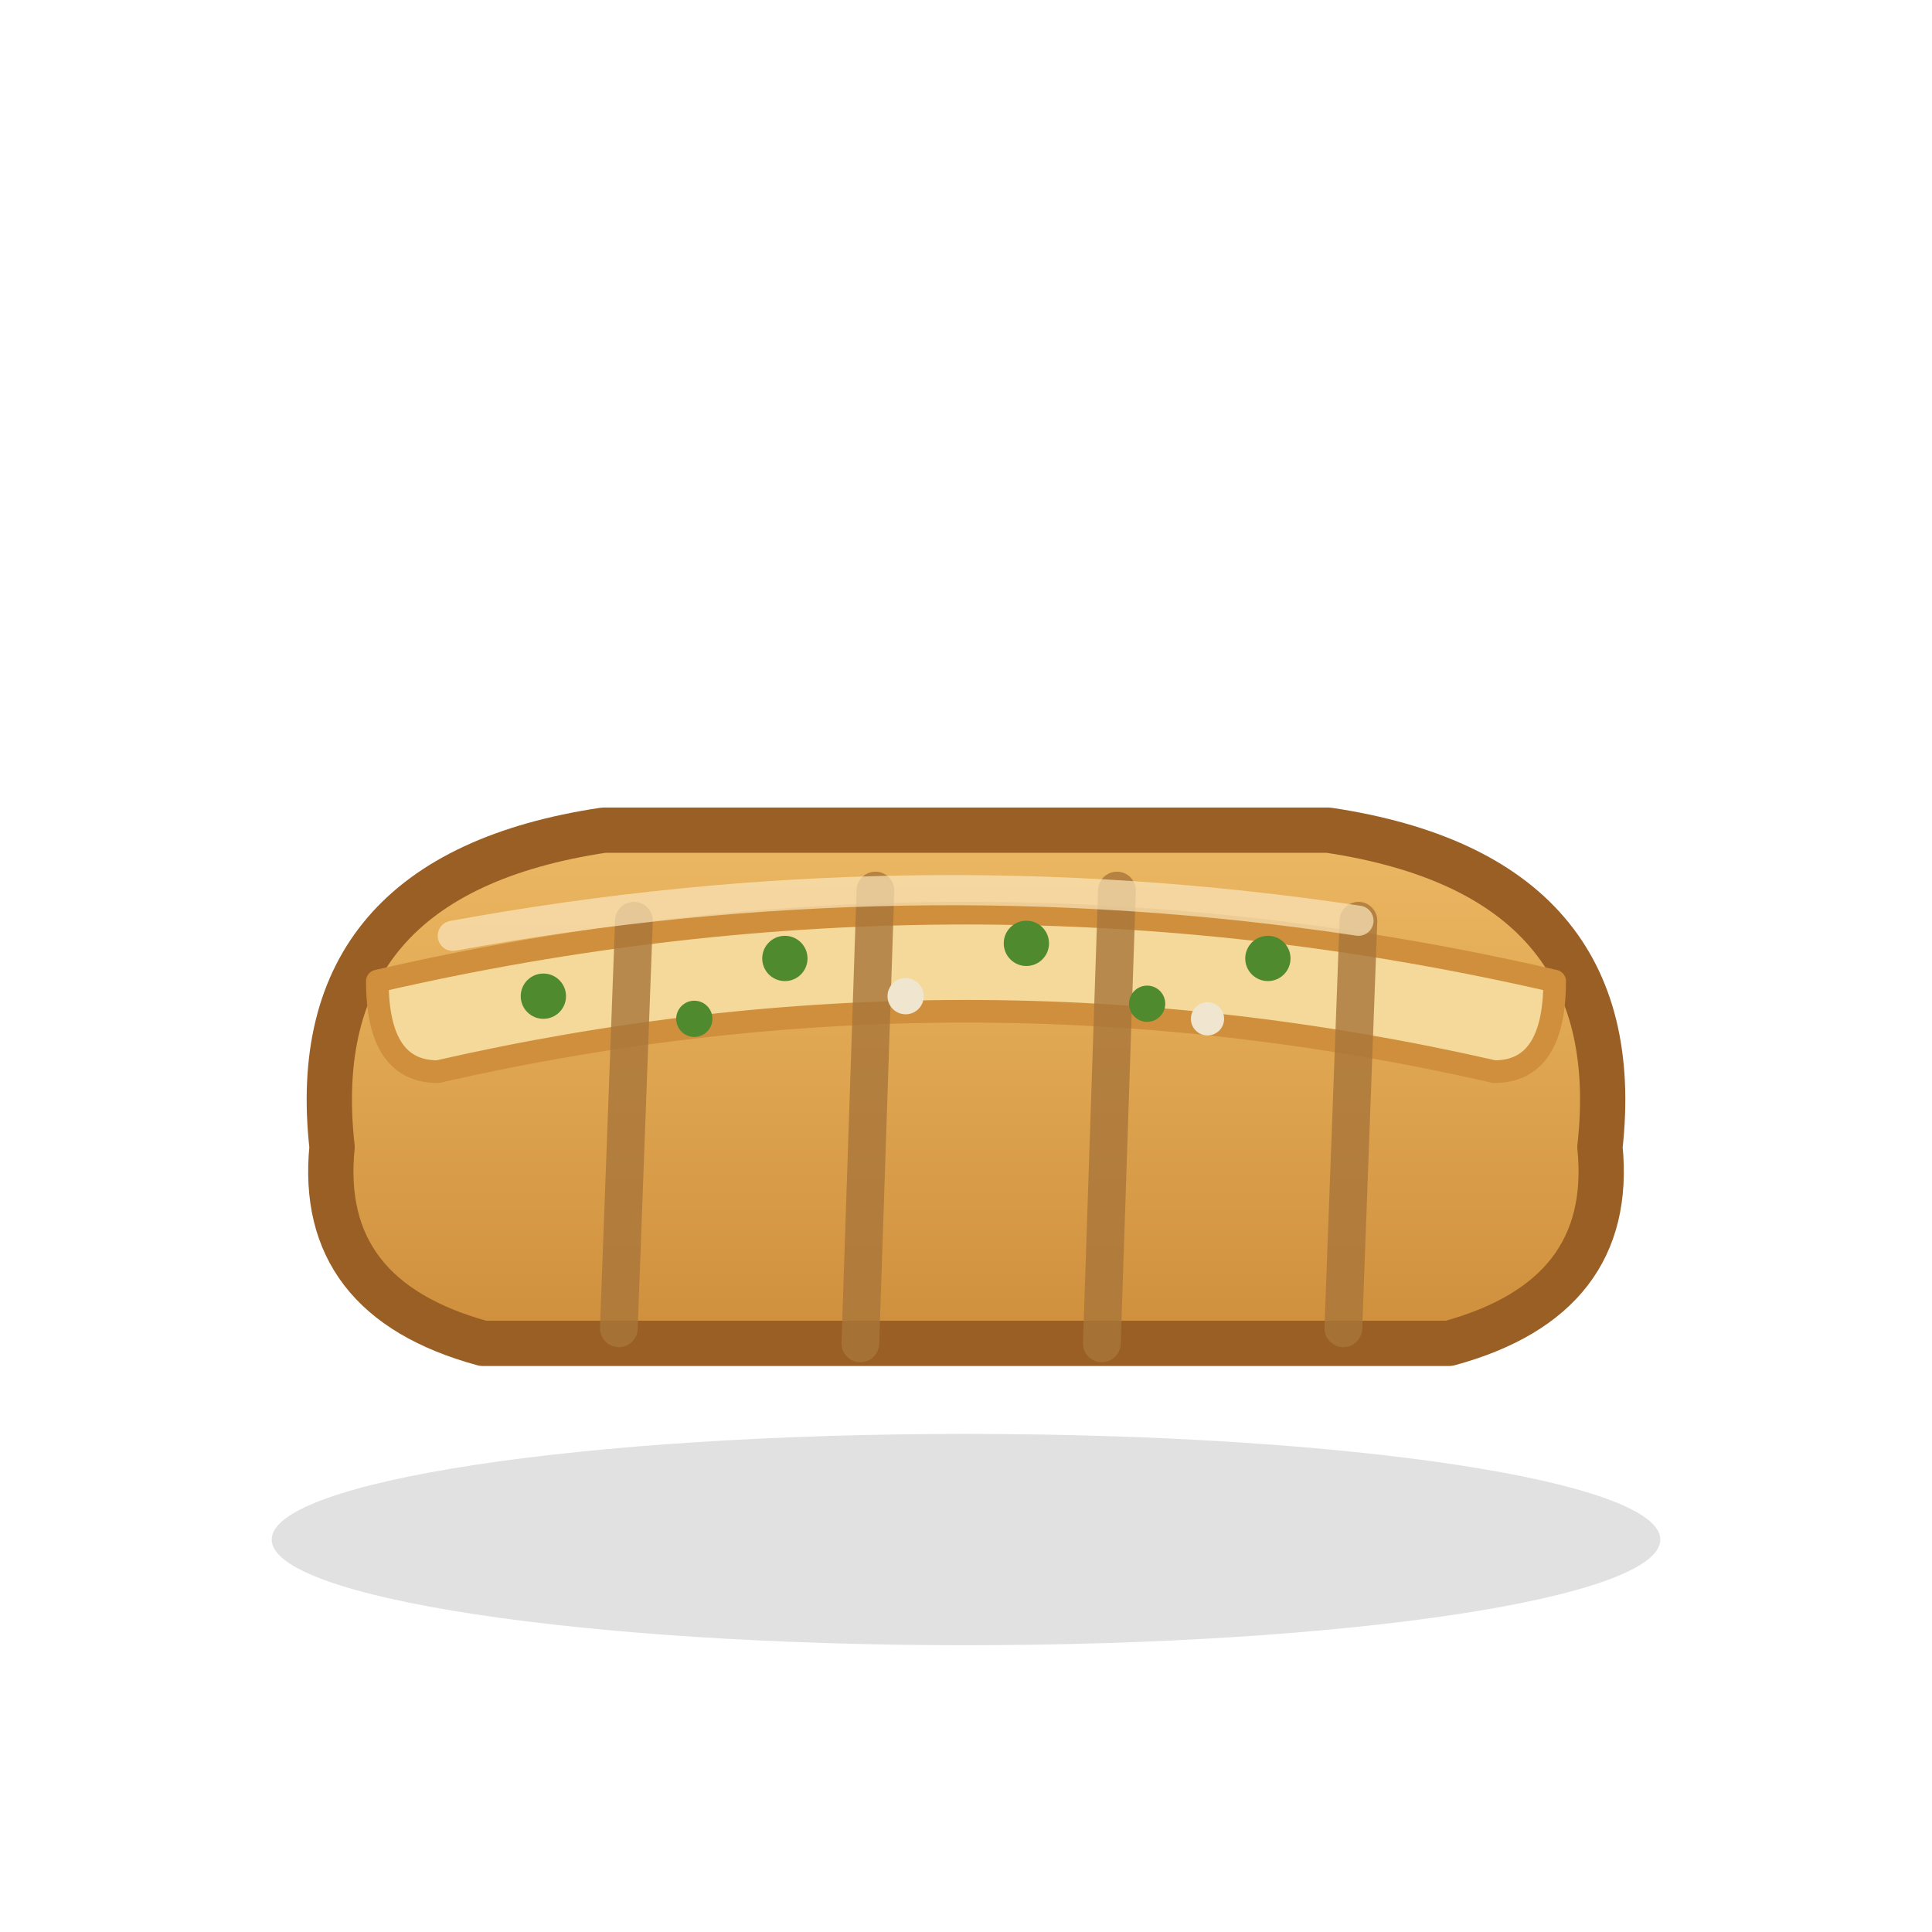
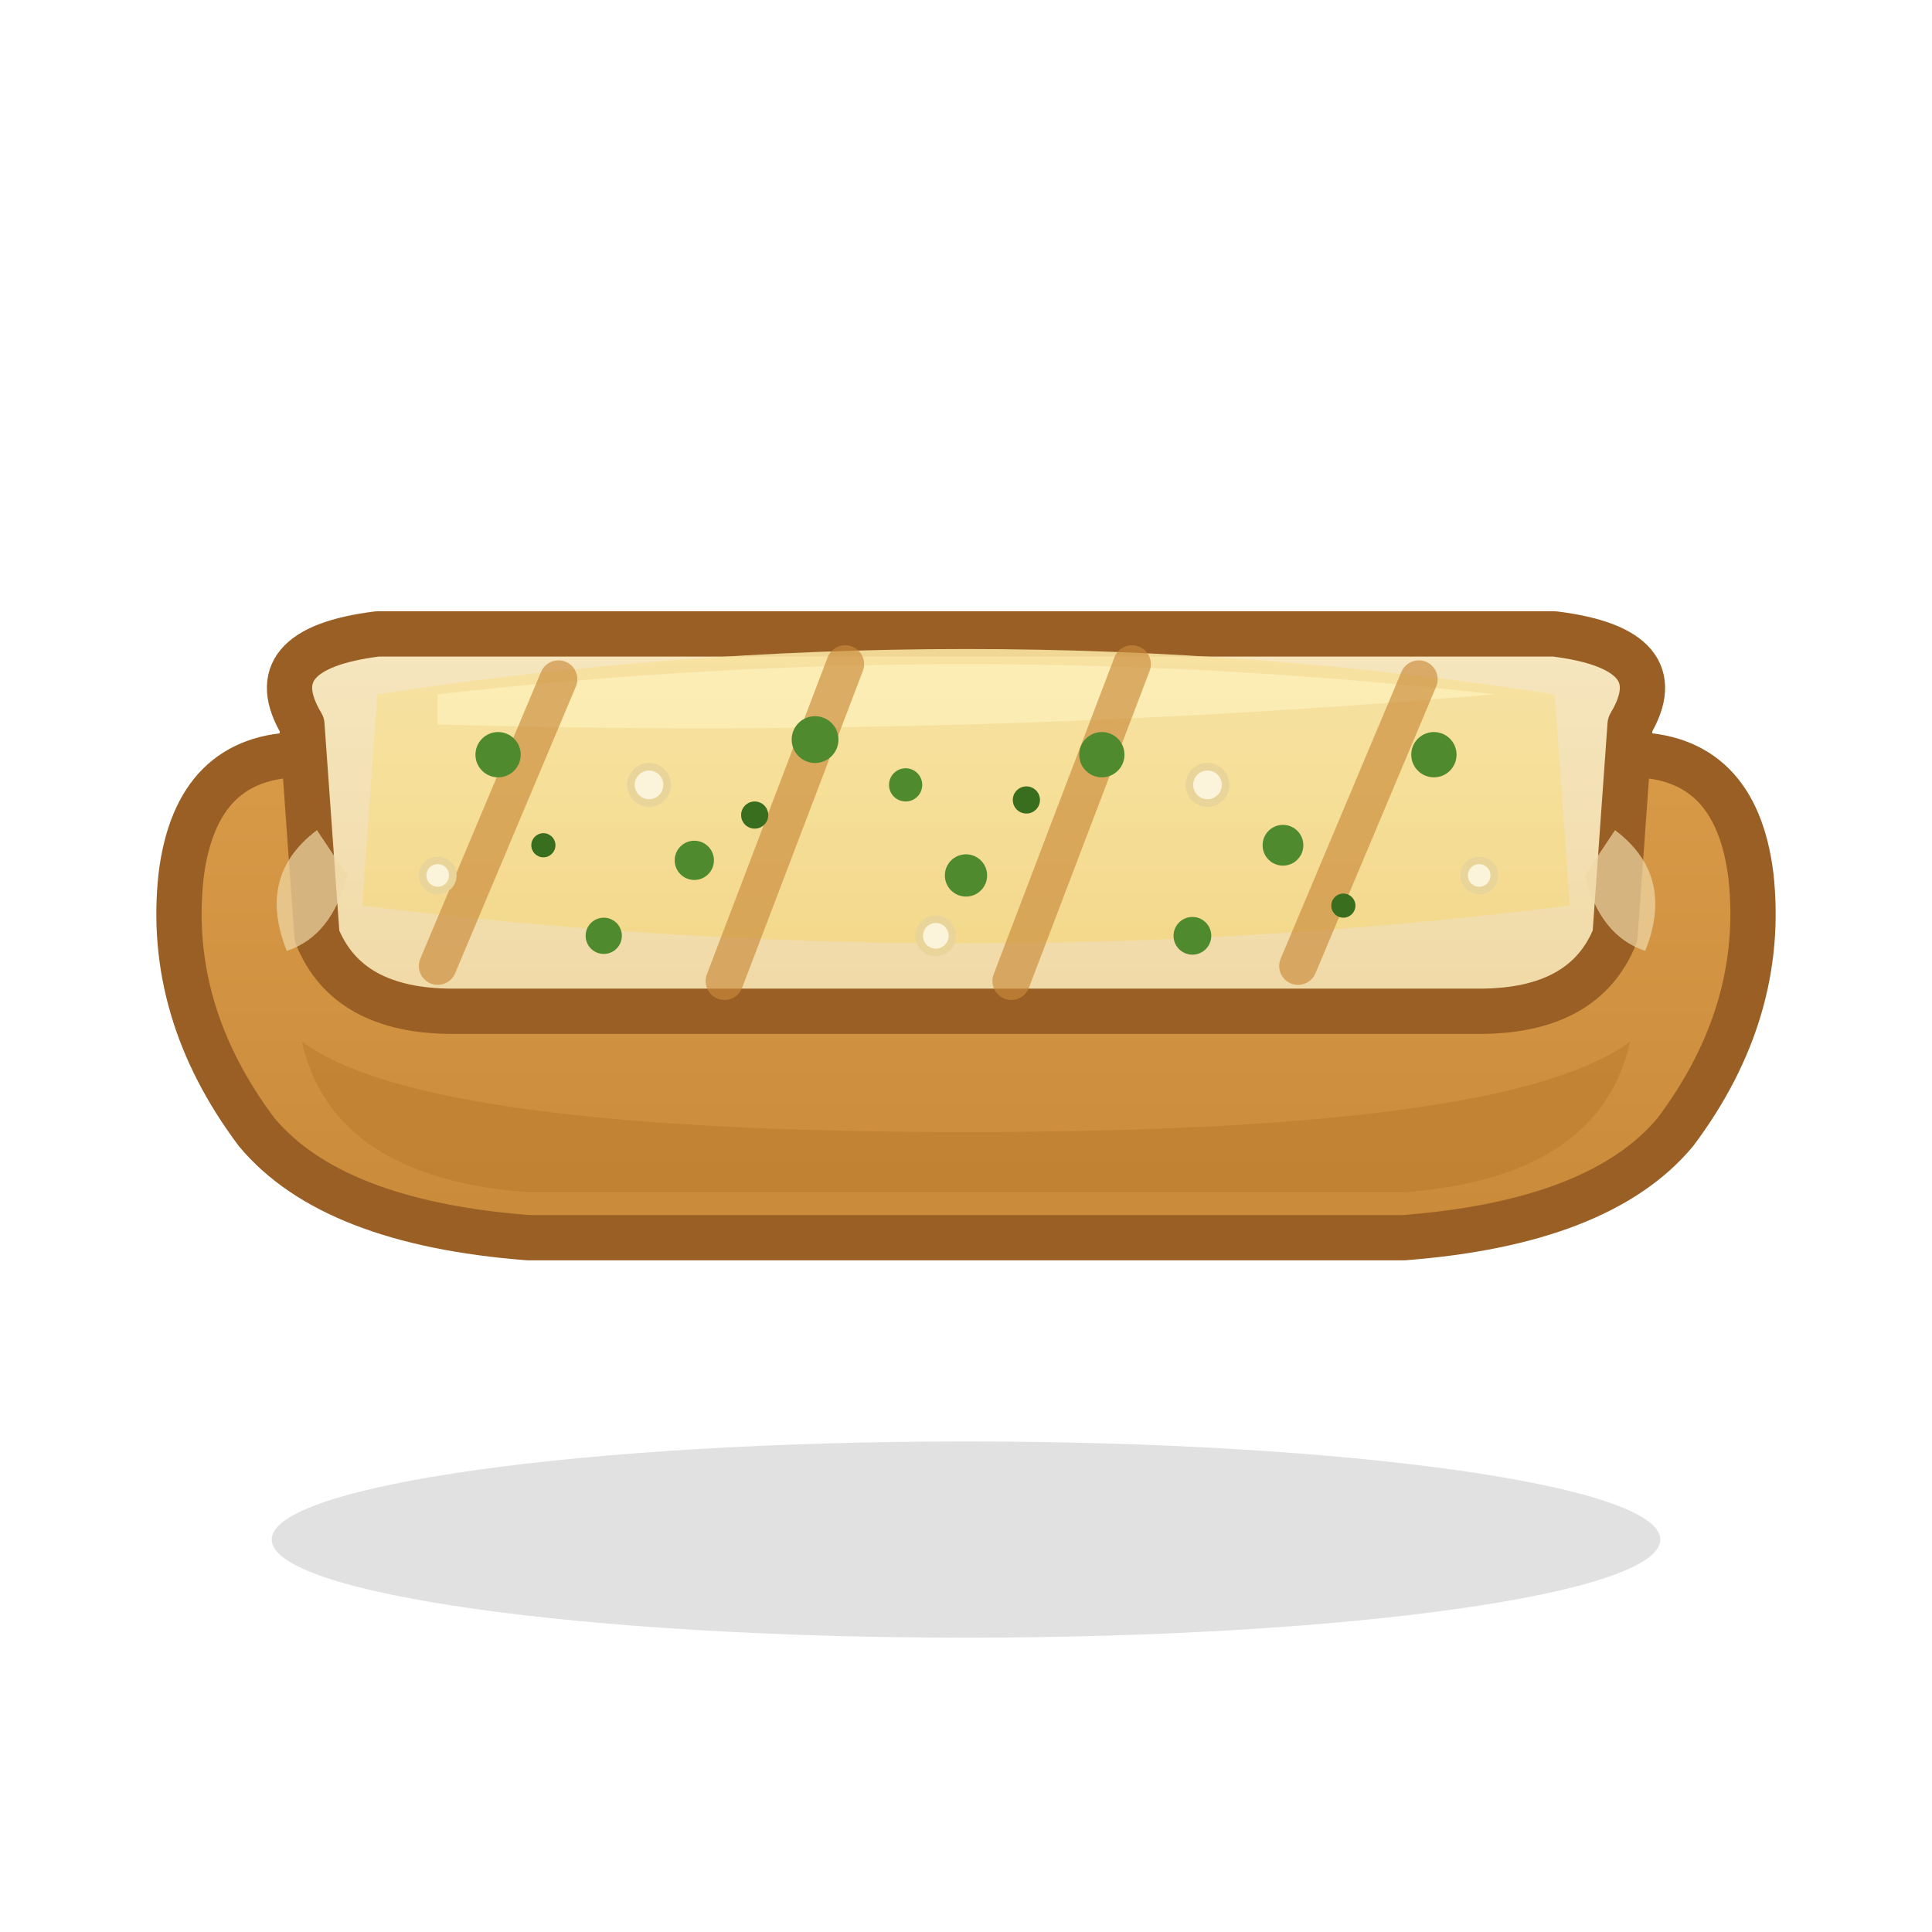
<svg xmlns="http://www.w3.org/2000/svg" viewBox="0 0 256 256" width="256" height="256">
-   <ellipse cx="128" cy="204" rx="92" ry="14" fill="#000" opacity="0.12" />
  <defs>
-     <linearGradient id="garlic-bread_loaf" x1="0" y1="0" x2="0" y2="1">
-       <stop offset="0" stop-color="#ecb863" />
-       <stop offset="1" stop-color="#cf8f3c" />
+     <linearGradient id="abaguette-crust" x1="0" y1="0" x2="0" y2="1">
+       <stop offset="0" stop-color="#d99a48" />
+       <stop offset="1" stop-color="#c98a3a" />
    </linearGradient>
+     <linearGradient id="abaguette-crumb" x1="0" y1="0" x2="0" y2="1">
+       <stop offset="0" stop-color="#f6e6bf" />
+       <stop offset="1" stop-color="#f0d9a6" />
+     </linearGradient>
+     <linearGradient id="abaguette-butter" x1="0" y1="0" x2="0" y2="1">
+       <stop offset="0" stop-color="#f7e2a0" />
+       <stop offset="1" stop-color="#f4d98a" />
+     </linearGradient>
+     <clipPath id="abaguette-faceclip">
+       <path d="M40 96 Q34 86 50 84 L206 84 Q222 86 216 96 L214 124 Q210 134 196 134 L60 134 Q46 134 42 124 Z" />
+     </clipPath>
  </defs>
-   <path d="M44 152 Q40 116 80 110 L176 110 Q216 116 212 152 Q214 172 192 178 L64 178 Q42 172 44 152 Z" fill="url(#garlic-bread_loaf)" stroke="#9a5f25" stroke-width="6" stroke-linejoin="round" />
-   <path d="M50 130 Q128 112 206 130 Q206 142 198 142 Q128 126 58 142 Q50 142 50 130 Z" fill="#f4d99a" stroke="#cf8f3c" stroke-width="3" stroke-linejoin="round" />
-   <g stroke="#a9763a" stroke-width="5" stroke-linecap="round" opacity="0.8">
-     <path d="M84 122 L82 176" />
-     <path d="M116 118 L114 178" />
-     <path d="M148 118 L146 178" />
-     <path d="M180 122 L178 176" />
+   <ellipse cx="128" cy="204" rx="92" ry="13" fill="#000" opacity="0.12" />
+   <path d="M40 100            Q26 100 24 116            Q22 134 34 150            Q44 162 70 164            L186 164            Q212 162 222 150            Q234 134 232 116            Q230 100 216 100 Z" fill="url(#abaguette-crust)" stroke="#9a5f25" stroke-width="6" stroke-linejoin="round" />
+   <path d="M40 138            Q44 156 70 158            L186 158            Q212 156 216 138            Q200 150 128 150            Q56 150 40 138 Z" fill="#b97a2e" opacity="0.55" />
+   <path d="M40 96 Q34 86 50 84 L206 84 Q222 86 216 96 L214 124 Q210 134 196 134 L60 134 Q46 134 42 124 Z" fill="url(#abaguette-crumb)" stroke="#9a5f25" stroke-width="6" stroke-linejoin="round" />
+   <g clip-path="url(#abaguette-faceclip)">
+     <path d="M50 92 Q128 80 206 92 L208 120 Q128 130 48 120 Z" fill="url(#abaguette-butter)" opacity="0.92" />
+     <path d="M58 92 Q128 84 198 92 Q128 98 58 96 Z" fill="#fbeeb6" opacity="0.85" />
+     <g stroke="#c98a3a" stroke-width="5" stroke-linecap="round" opacity="0.65">
+       <line x1="74" y1="90" x2="58" y2="128" />
+       <line x1="112" y1="88" x2="96" y2="130" />
+       <line x1="150" y1="88" x2="134" y2="130" />
+       <line x1="188" y1="90" x2="172" y2="128" />
+     </g>
+     <g fill="#4f8a2e">
+       <circle cx="66" cy="100" r="3" />
+       <circle cx="92" cy="114" r="2.6" />
+       <circle cx="108" cy="98" r="3.1" />
+       <circle cx="128" cy="116" r="2.8" />
+       <circle cx="146" cy="100" r="3" />
+       <circle cx="170" cy="112" r="2.7" />
+       <circle cx="190" cy="100" r="3" />
+       <circle cx="80" cy="124" r="2.4" />
+       <circle cx="158" cy="124" r="2.5" />
+       <circle cx="120" cy="104" r="2.2" />
+     </g>
+     <g fill="#3a6e1f">
+       <circle cx="100" cy="108" r="1.8" />
+       <circle cx="136" cy="106" r="1.8" />
+       <circle cx="178" cy="120" r="1.6" />
+       <circle cx="72" cy="112" r="1.6" />
+     </g>
+     <g fill="#fbf3da" stroke="#e9d49a" stroke-width="1">
+       <circle cx="86" cy="104" r="2.4" />
+       <circle cx="124" cy="124" r="2.2" />
+       <circle cx="160" cy="104" r="2.4" />
+       <circle cx="196" cy="116" r="2" />
+       <circle cx="58" cy="116" r="2" />
+     </g>
  </g>
-   <g fill="#4f8a2e">
-     <circle cx="72" cy="132" r="3" />
-     <circle cx="104" cy="127" r="3" />
-     <circle cx="136" cy="125" r="3" />
-     <circle cx="168" cy="127" r="3" />
-     <circle cx="92" cy="135" r="2.4" />
-     <circle cx="152" cy="133" r="2.4" />
-   </g>
-   <g fill="#f0e6cf">
-     <circle cx="120" cy="132" r="2.4" />
-     <circle cx="160" cy="135" r="2.2" />
-   </g>
-   <path d="M60 124 Q120 113 180 122" fill="none" stroke="#fbe6bc" stroke-width="4" stroke-linecap="round" opacity="0.7" />
+   <path d="M42 110 Q34 116 38 126 Q44 124 46 116 Z" fill="#f0d9a6" opacity="0.7" />
+   <path d="M214 110 Q222 116 218 126 Q212 124 210 116 Z" fill="#f0d9a6" opacity="0.7" />
</svg>
